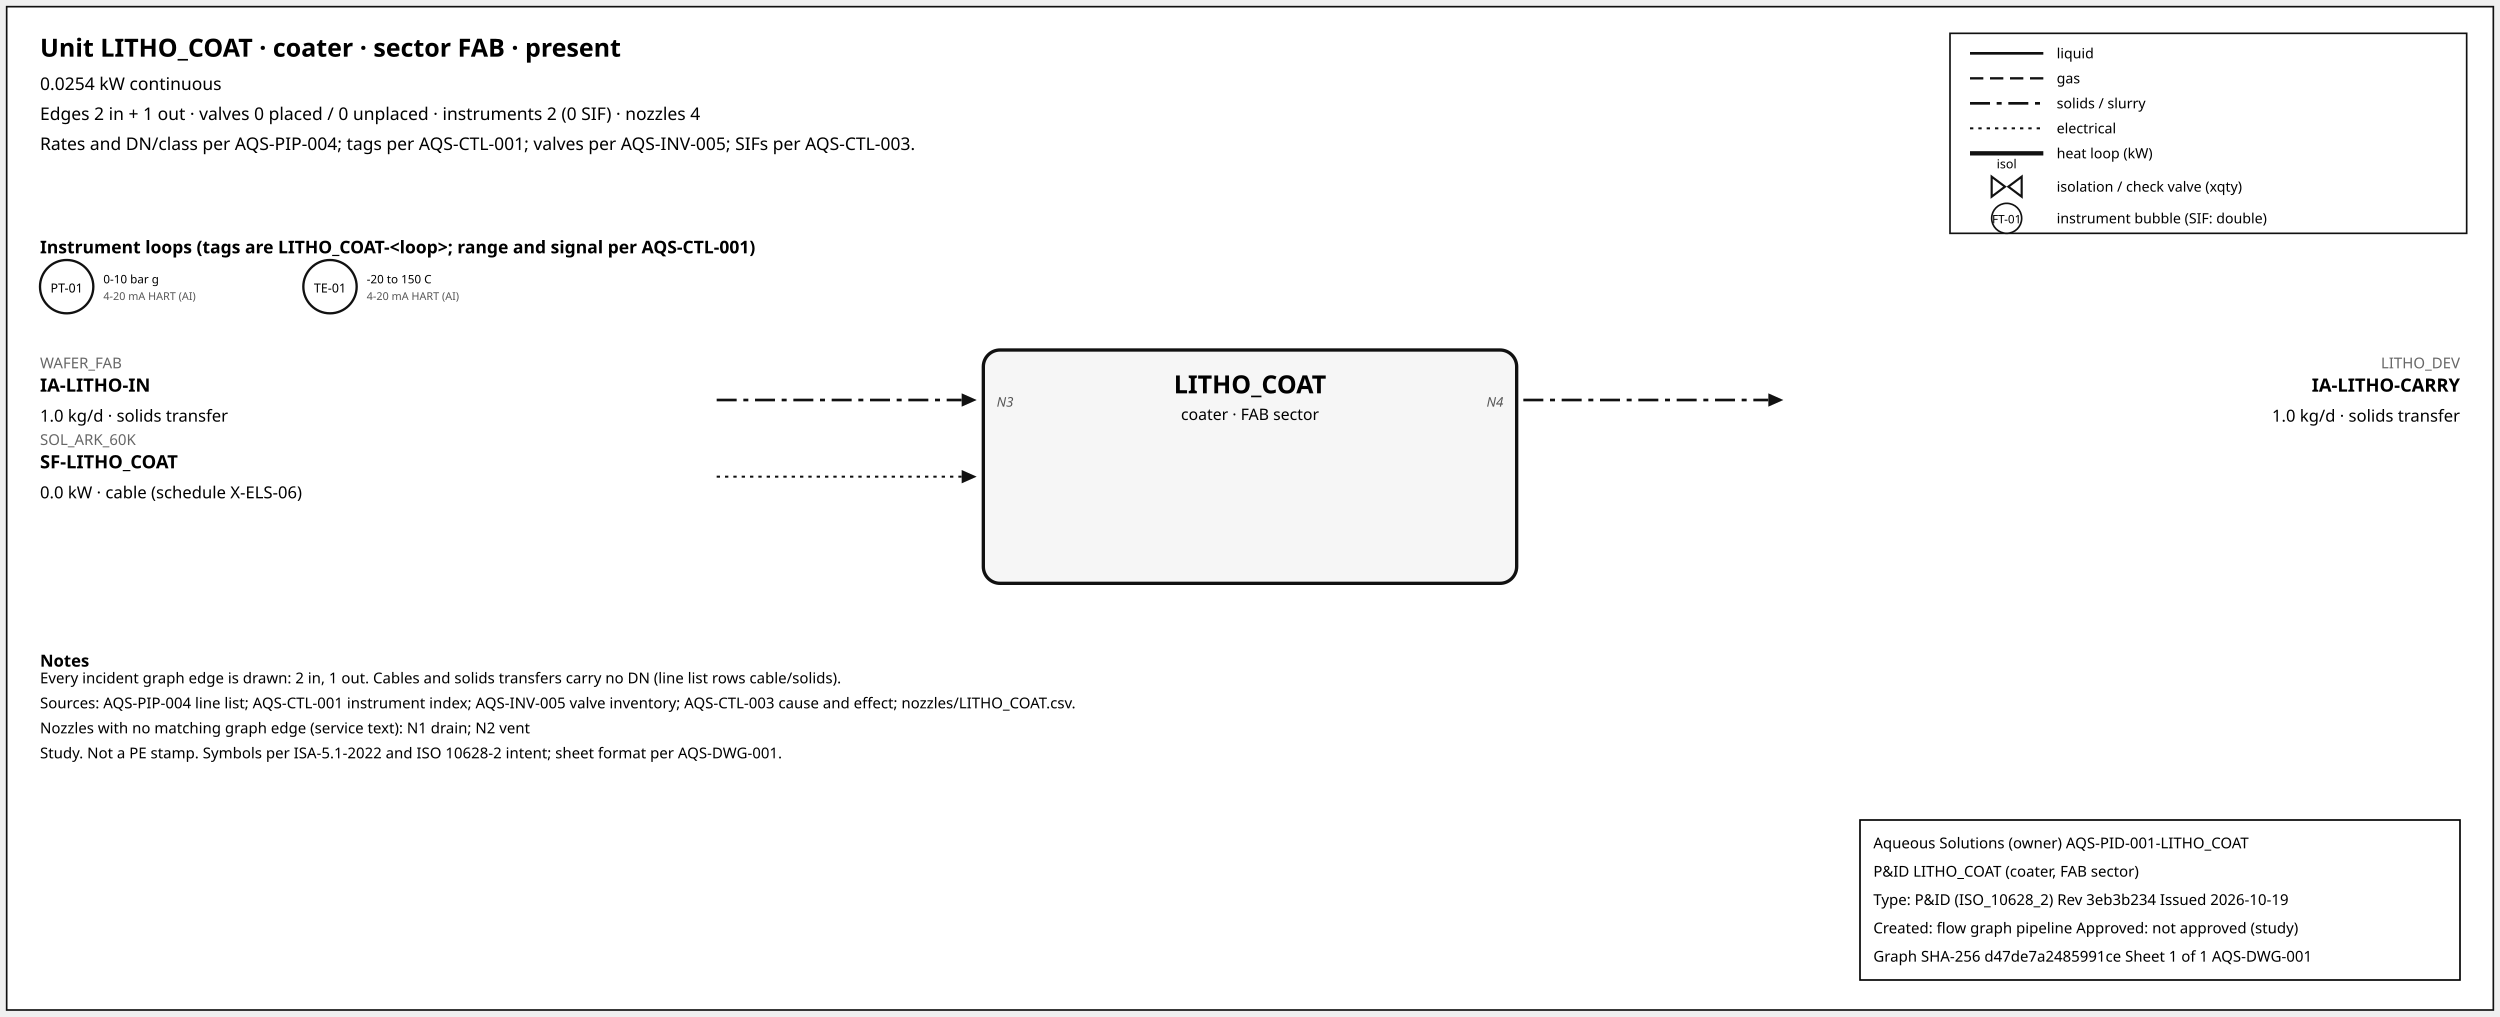
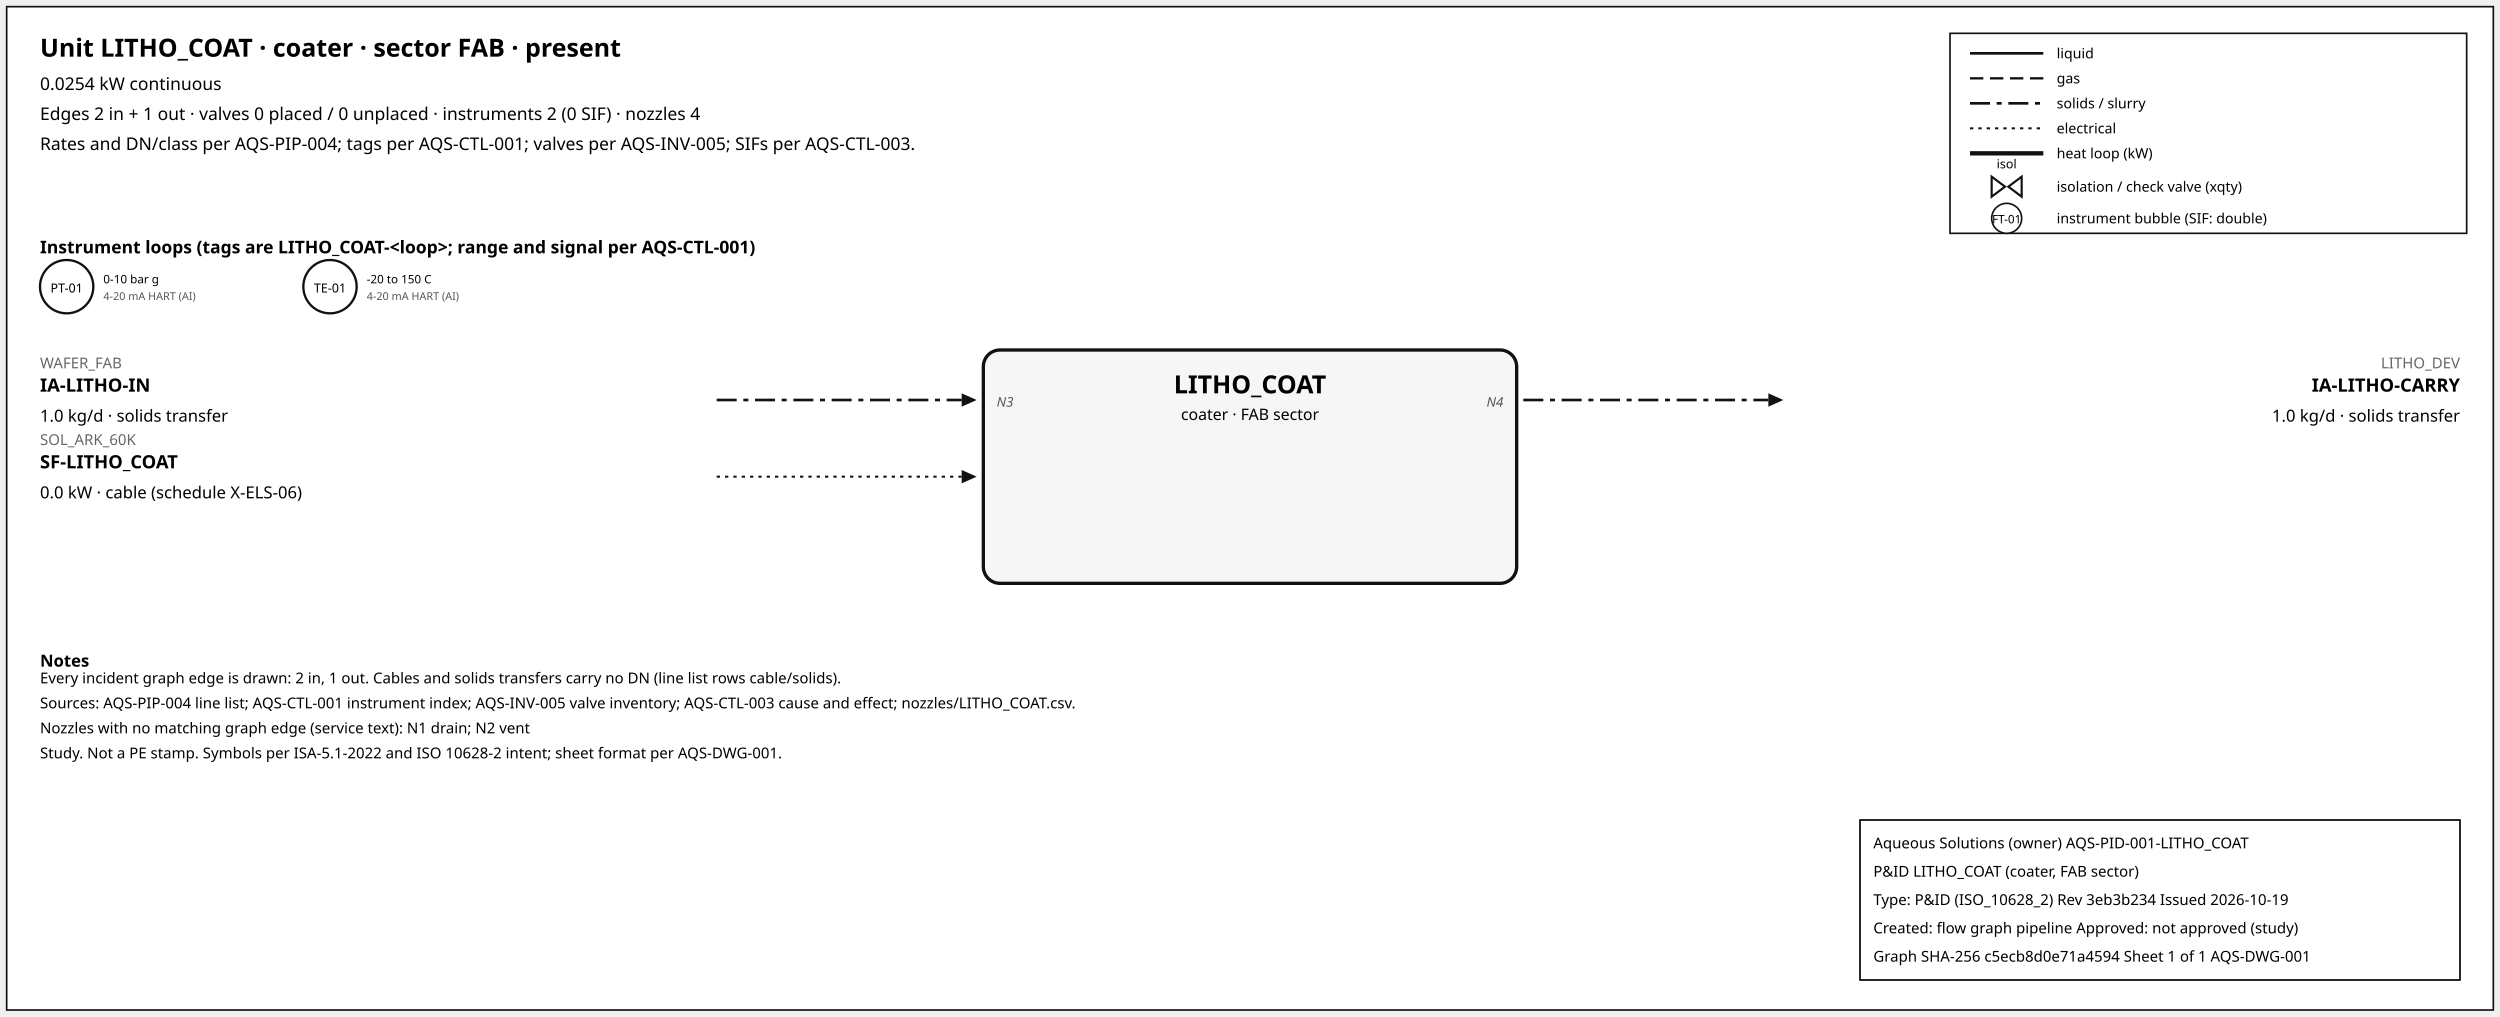
<svg xmlns="http://www.w3.org/2000/svg" width="1500" height="610" font-family="sans-serif">
  <rect x="4" y="4" width="1492" height="602" fill="white" stroke="#111" />
  <text x="24" y="34" font-size="15" font-weight="600">Unit LITHO_COAT · coater · sector FAB · present</text>
  <text x="24" y="54" font-size="10.5">0.0254 kW continuous</text>
  <text x="24" y="72" font-size="10.5">Edges 2 in + 1 out · valves 0 placed / 0 unplaced · instruments 2 (0 SIF) · nozzles 4</text>
  <text x="24" y="90" font-size="10.5">Rates and DN/class per AQS-PIP-004; tags per AQS-CTL-001; valves per AQS-INV-005; SIFs per AQS-CTL-003.</text>
  <rect x="1170" y="20" width="310" height="120" fill="white" stroke="#111" />
  <line x1="1182" y1="32" x2="1226" y2="32" stroke="#111" stroke-width="1.6" />
  <text x="1234" y="35" font-size="8.5">liquid</text>
  <line x1="1182" y1="47" x2="1226" y2="47" stroke="#111" stroke-width="1.4" stroke-dasharray="8,4" />
  <text x="1234" y="50" font-size="8.5">gas</text>
  <line x1="1182" y1="62" x2="1226" y2="62" stroke="#111" stroke-width="1.6" stroke-dasharray="12,4,3,4" />
  <text x="1234" y="65" font-size="8.5">solids / slurry</text>
  <line x1="1182" y1="77" x2="1226" y2="77" stroke="#111" stroke-width="1.2" stroke-dasharray="2,3" />
  <text x="1234" y="80" font-size="8.5">electrical</text>
  <line x1="1182" y1="92" x2="1226" y2="92" stroke="#111" stroke-width="2.6" />
  <text x="1234" y="95" font-size="8.5">heat loop (kW)</text>
  <path d="M 1195.0,106 L 1203.0,112 L 1195.0,118 Z M 1213.0,106 L 1205.0,112 L 1213.0,118 Z" fill="white" stroke="#111" stroke-width="1.3" />
  <text x="1204.0" y="101.0" font-size="7.5" text-anchor="middle">isol</text>
  <text x="1234" y="115" font-size="8.5">isolation / check valve (xqty)</text>
  <circle cx="1204" cy="131" r="9" fill="white" stroke="#111" />
  <text x="1204" y="134" font-size="7" text-anchor="middle">FT-01</text>
  <text x="1234" y="134" font-size="8.5">instrument bubble (SIF: double)</text>
  <text x="24" y="152" font-size="10.5" font-weight="600">Instrument loops (tags are LITHO_COAT-&lt;loop&gt;; range and signal per AQS-CTL-001)</text>
  <circle cx="40" cy="172" r="16" fill="white" stroke="#111" stroke-width="1.4" />
  <text x="40" y="175.5" font-size="7.5" text-anchor="middle">PT-01</text>
  <text x="62" y="170" font-size="7">0-10 bar g</text>
  <text x="62" y="180" font-size="6.5" fill="#555">4-20 mA HART (AI)</text>
  <circle cx="198" cy="172" r="16" fill="white" stroke="#111" stroke-width="1.4" />
  <text x="198" y="175.5" font-size="7.5" text-anchor="middle">TE-01</text>
  <text x="220" y="170" font-size="7">-20 to 150 C</text>
  <text x="220" y="180" font-size="6.5" fill="#555">4-20 mA HART (AI)</text>
  <rect x="590" y="210" width="320" height="140" rx="10" fill="#f6f6f6" stroke="#111" stroke-width="2" />
  <text x="750.0" y="236" font-size="15" font-weight="700" text-anchor="middle">LITHO_COAT</text>
  <text x="750.0" y="252" font-size="9.5" text-anchor="middle">coater · FAB sector</text>
  <line x1="430" y1="240" x2="577" y2="240" stroke="#111" stroke-width="1.6" stroke-dasharray="12,4,3,4" class="edge-in" />
  <polygon points="586,240 577,236 577,244" fill="#111" />
  <text x="24" y="221" font-size="9" fill="#666" text-anchor="start">WAFER_FAB</text>
  <text x="24" y="235" font-size="11" font-weight="600" text-anchor="start">IA-LITHO-IN</text>
  <text x="24" y="253" font-size="10" text-anchor="start">1.0 kg/d · solids transfer</text>
  <text x="598" y="244" font-size="8" font-style="italic" fill="#555" text-anchor="start">N3</text>
  <line x1="430" y1="286" x2="577" y2="286" stroke="#111" stroke-width="1.2" stroke-dasharray="2,3" class="edge-in" />
  <polygon points="586,286 577,282 577,290" fill="#111" />
  <text x="24" y="267" font-size="9" fill="#666" text-anchor="start">SOL_ARK_60K</text>
  <text x="24" y="281" font-size="11" font-weight="600" text-anchor="start">SF-LITHO_COAT</text>
  <text x="24" y="299" font-size="10" text-anchor="start">0.0 kW · cable (schedule X-ELS-06)</text>
  <line x1="914" y1="240" x2="1061" y2="240" stroke="#111" stroke-width="1.6" stroke-dasharray="12,4,3,4" class="edge-out" />
  <polygon points="1070,240 1061,236 1061,244" fill="#111" />
  <text x="1476" y="221" font-size="9" fill="#666" text-anchor="end">LITHO_DEV</text>
  <text x="1476" y="235" font-size="11" font-weight="600" text-anchor="end">IA-LITHO-CARRY</text>
  <text x="1476" y="253" font-size="10" text-anchor="end">1.0 kg/d · solids transfer</text>
  <text x="902" y="244" font-size="8" font-style="italic" fill="#555" text-anchor="end">N4</text>
  <text x="24" y="400" font-size="10" font-weight="600">Notes</text>
  <text x="24" y="410" font-size="9">Every incident graph edge is drawn: 2 in, 1 out. Cables and solids transfers carry no DN (line list rows cable/solids).</text>
  <text x="24" y="425" font-size="9">Sources: AQS-PIP-004 line list; AQS-CTL-001 instrument index; AQS-INV-005 valve inventory; AQS-CTL-003 cause and effect; nozzles/LITHO_COAT.csv.</text>
  <text x="24" y="440" font-size="9">Nozzles with no matching graph edge (service text): N1 drain; N2 vent</text>
  <text x="24" y="455" font-size="9">Study. Not a PE stamp. Symbols per ISA-5.1-2022 and ISO 10628-2 intent; sheet format per AQS-DWG-001.</text>
  <g id="aqs-title-block">
    <rect x="1116" y="492" width="360" height="96" fill="white" stroke="black" stroke-width="1" />
    <text x="1124" y="509" font-size="9">Aqueous Solutions (owner)   AQS-PID-001-LITHO_COAT</text>
    <text x="1124" y="526" font-size="9">P&amp;ID LITHO_COAT (coater, FAB sector)</text>
    <text x="1124" y="543" font-size="9">Type: P&amp;ID (ISO_10628_2)   Rev 3eb3b234   Issued 2026-10-19</text>
    <text x="1124" y="560" font-size="9">Created: flow graph pipeline   Approved: not approved (study)</text>
-     <text x="1124" y="577" font-size="9">Graph SHA-256 d47de7a2485991ce   Sheet 1 of 1   AQS-DWG-001</text>
+     <text x="1124" y="577" font-size="9">Graph SHA-256 c5ecb8d0e71a4594   Sheet 1 of 1   AQS-DWG-001</text>
  </g>
</svg>
